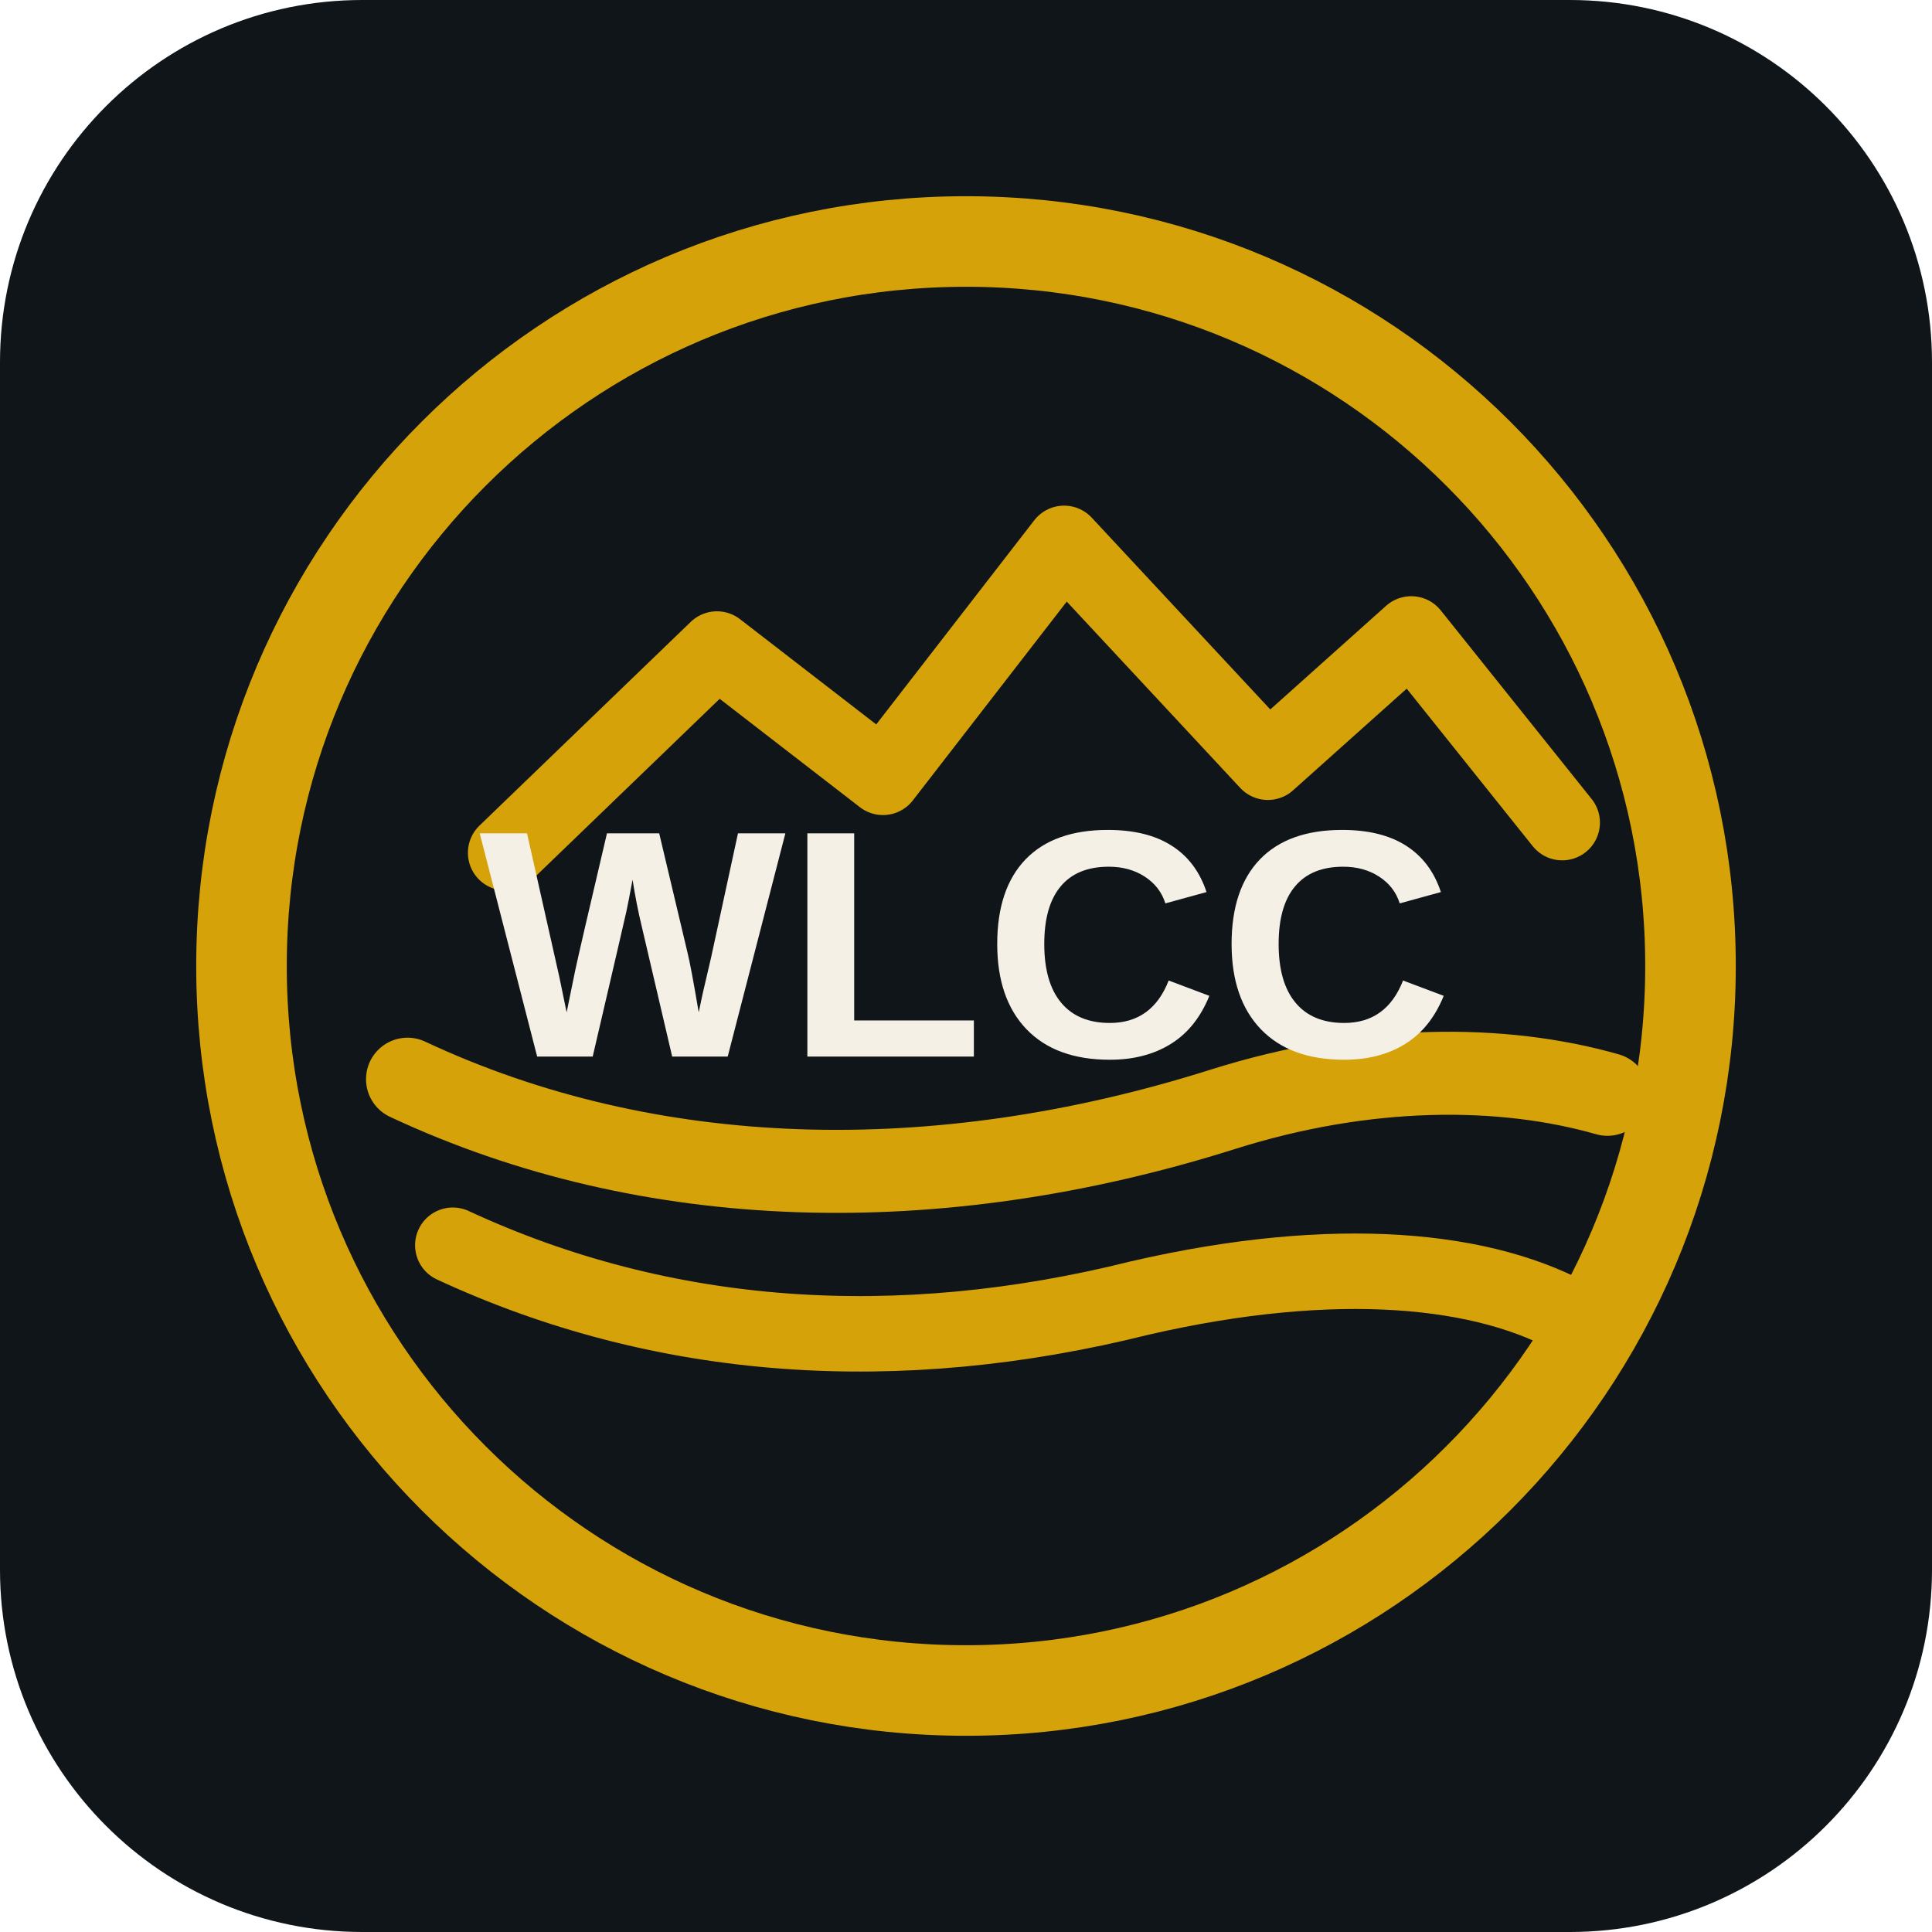
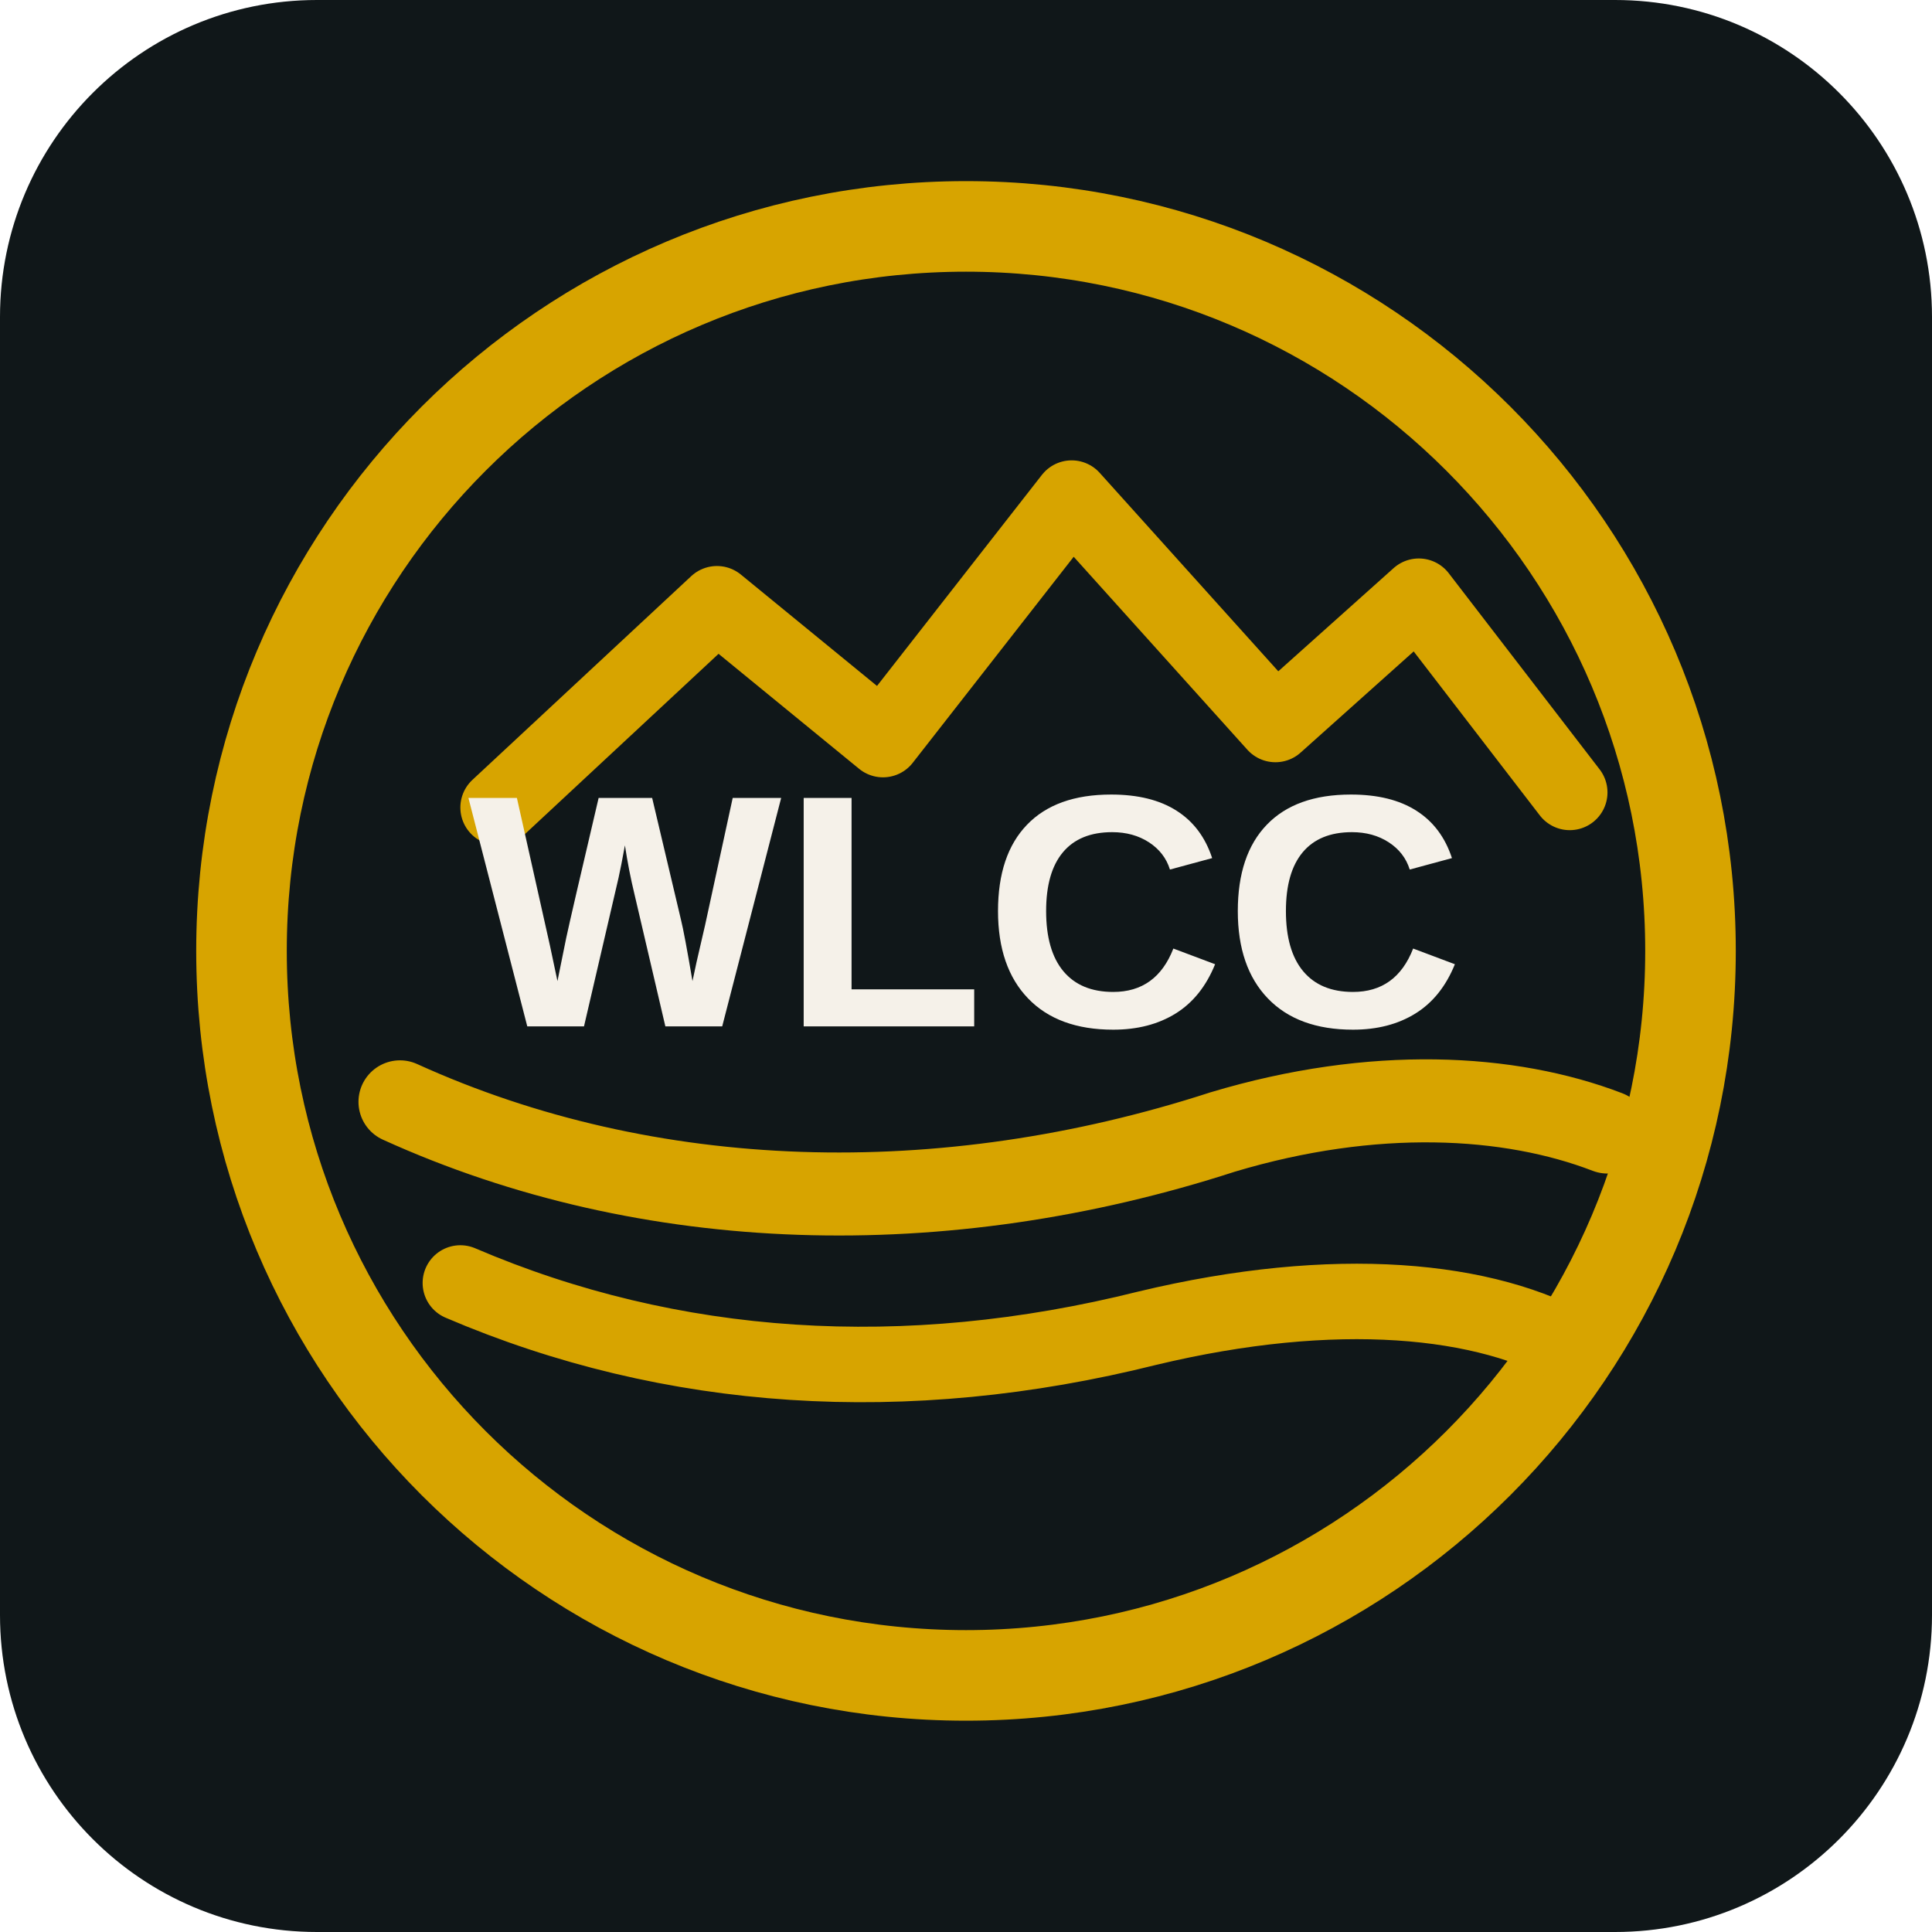
<svg xmlns="http://www.w3.org/2000/svg" viewBox="0 0 256 256" role="img" aria-label="WLCC">
-   <rect width="256" height="256" rx="48" fill="#0F1518" />
-   <g fill="none" stroke="#D5A20A" stroke-linecap="round" stroke-linejoin="round">
-     <circle cx="128" cy="128" r="96" stroke-width="12" />
-     <path d="M67 113 L95 86 L117 103 L141 72 L168 101 L187 84 L207 109" stroke-width="10" />
-     <path d="M54 143 C86 158 124 159 162 147 C181 141 199 141 213 145" stroke-width="11" />
-     <path d="M60 165 C88 178 119 180 151 172 C177 166 197 168 209 175" stroke-width="10" />
+   <rect width="256" height="256" rx="42" fill="#101719" />
+   <g fill="none" stroke="#d7a400" stroke-linecap="round" stroke-linejoin="round">
+     <circle cx="128" cy="126" r="96" stroke-width="12" />
+     <path d="M66 107 95 80 117 98 142 66 169 96 188 79 208 105" stroke-width="10" />
+     <path d="M53 146c33 15 72 16 109 4 20-6 38-5 51 0" stroke-width="11" />
+     <path d="M61 170c28 12 59 14 91 6 25-6 45-4 57 3" stroke-width="10" />
  </g>
-   <text x="128" y="140" text-anchor="middle" font-family="Arial,Helvetica,sans-serif" font-size="43" font-weight="900" fill="#F4F0E6">WLCC</text>
+   <text x="128" y="136" text-anchor="middle" font-family="Arial,Helvetica,sans-serif" font-size="44" font-weight="900" fill="#f5f1e9">WLCC</text>
</svg>
